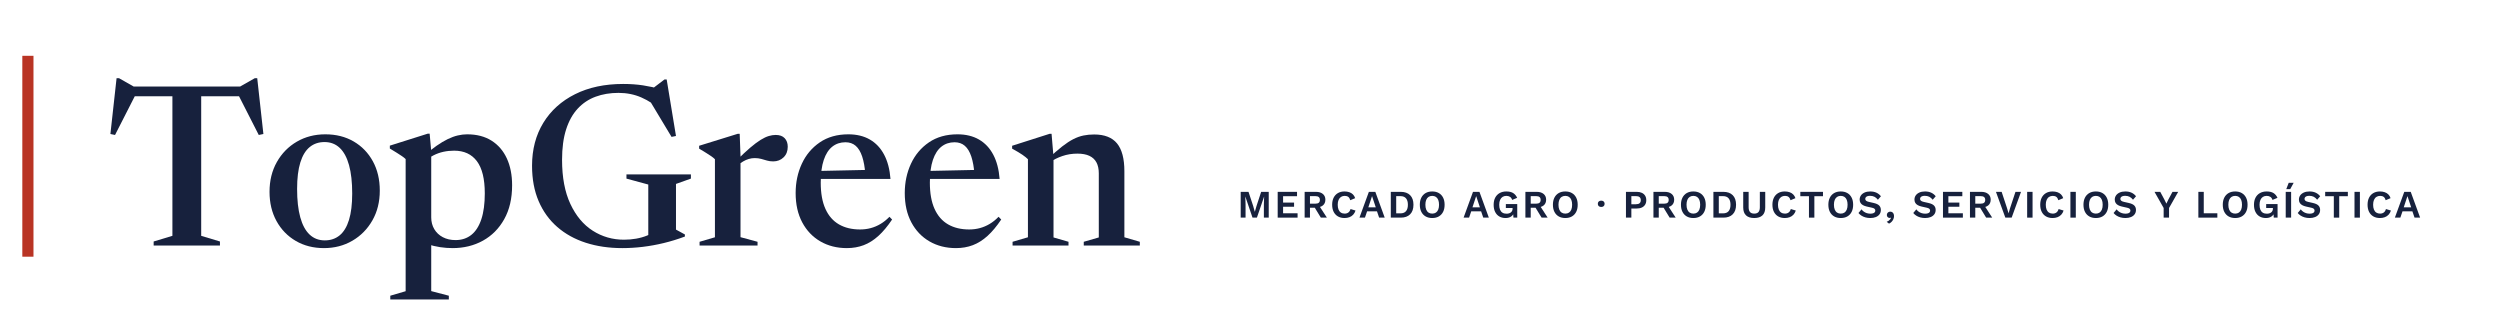
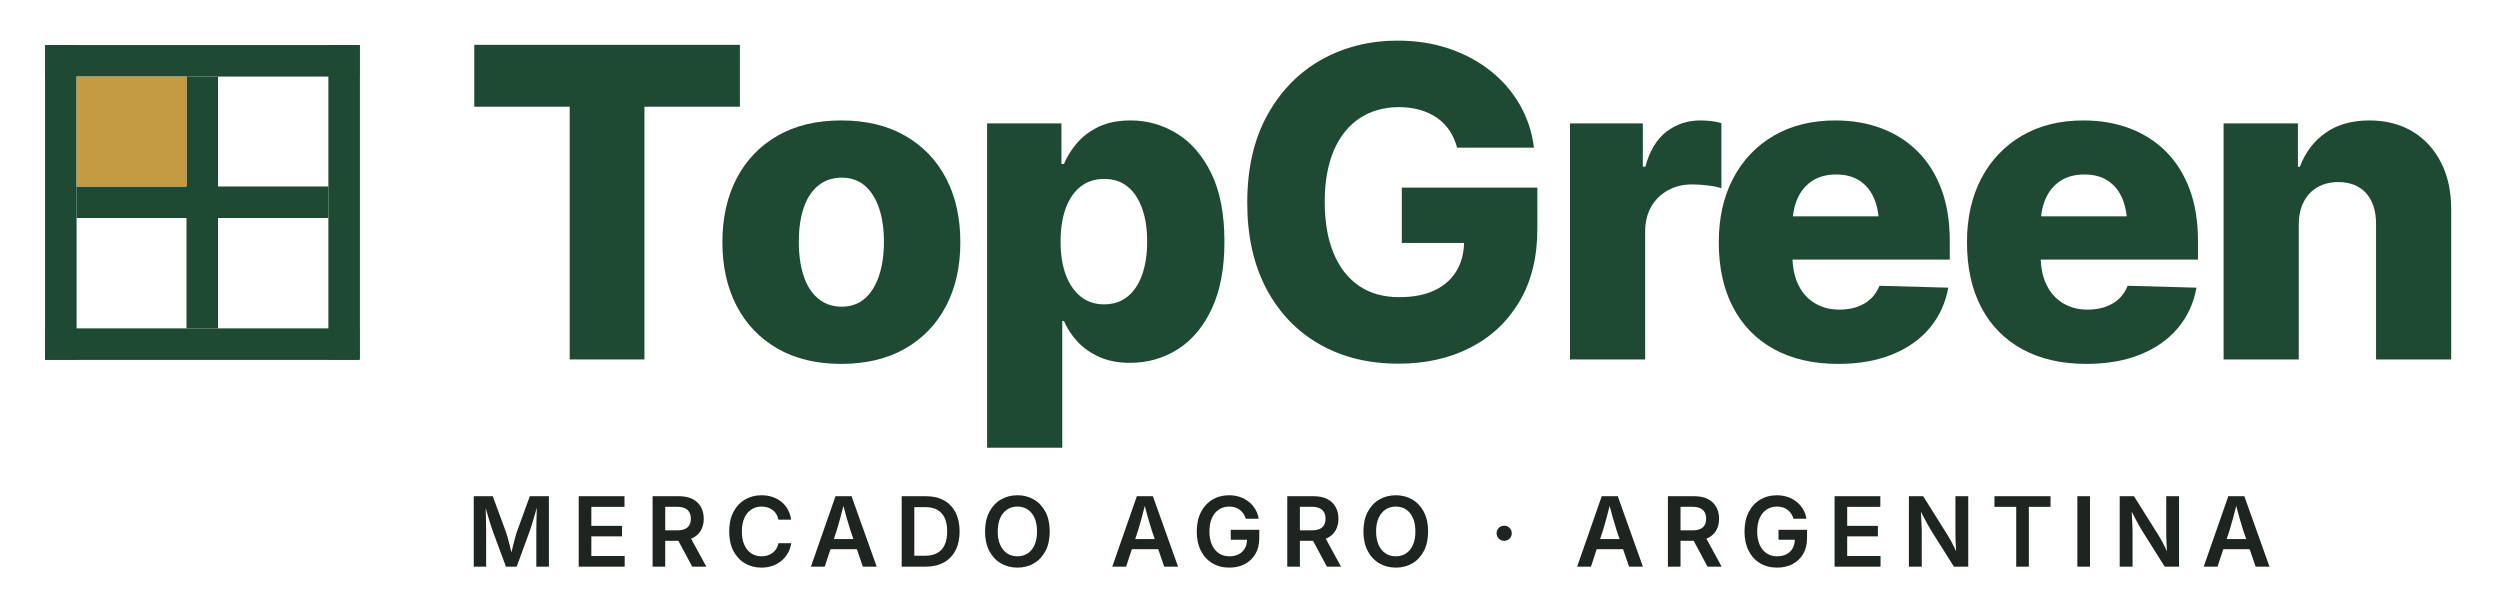
- <svg xmlns="http://www.w3.org/2000/svg" viewBox="0 0 896 112" role="img" aria-labelledby="title desc">
-   <rect x="8" y="20" width="4" height="72" fill="#B93424" />
-   <g fill="#17213D">
-     <path d="M580.254 1344.099H831.908V84.867L995.862 35.43V0H416.3V35.43L580.254 84.867ZM1256.82 1304.659H150.991L263.416 1328.746L78.755 966.455L38.283 974.997L92.175 1462.762H113.494L275.889 1370.517L174.546 1389.999H1233.264L1138.015 1370.517L1300.41 1462.762H1321.728L1375.621 974.997L1335.148 966.455L1150.488 1328.746Z" transform="translate(38.00 88.00) scale(0.041 -0.041)" />
-     <path d="M550.34 45.005Q626.355 45.005 679.982 88.79Q733.609 132.576 761.796 223.439Q789.982 314.303 789.982 454.829Q789.982 602.767 762.364 702.668Q734.745 802.568 680.949 853.578Q627.154 904.588 547.951 904.588Q472.045 904.588 418.432 860.803Q364.818 817.018 336.564 726.222Q308.309 635.426 308.309 494.9Q308.309 347.718 335.873 247.371Q363.438 147.025 417.455 96.015Q471.473 45.005 550.34 45.005ZM543.081 -22.448Q404.616 -22.448 297.09 40.105Q189.564 102.658 128.422 213.761Q67.279 324.864 67.279 469.48Q67.279 616.744 131.481 730.195Q195.683 843.645 306.016 907.911Q416.349 972.178 555.211 972.178Q695.786 972.178 802.88 909.692Q909.974 847.207 970.561 736.469Q1031.148 625.73 1031.148 480.25Q1031.148 333.094 966.323 219.521Q901.497 105.948 791.022 41.75Q680.548 -22.448 543.081 -22.448Z" transform="translate(93.84 88.00) scale(0.041 -0.041)" />
-     <path d="M859.032 455.904Q859.032 645.335 790.001 737.316Q720.971 829.298 591.13 829.298Q542.075 829.298 497.018 819.378Q451.961 809.458 411.308 788.713Q370.656 767.968 333.672 734.188L323.135 780.473Q384.364 834.82 436.905 871.549Q489.446 908.277 535.54 930.518Q581.633 952.758 623.415 962.468Q665.198 972.178 704.465 972.178Q830.767 972.178 918.467 916.485Q1006.168 860.792 1051.991 760.855Q1097.815 660.919 1097.815 526.686Q1097.815 353.801 1029.109 230.754Q960.403 107.706 842.737 42.629Q725.072 -22.448 577.442 -22.448Q522.826 -22.448 468.58 -14.238Q414.335 -6.029 360.496 11.223Q306.657 28.475 252.723 56.23H390.777V-398.325L544.675 -438.637V-471.442H32.899V-438.637L167.142 -399.195V755.823Q153.924 768.476 135.441 781.133Q116.958 793.79 90.863 810.079Q64.768 826.367 28.965 848.096V873.206L360.366 977.881H377.008L390.777 823.791V245.983Q390.777 188.338 417.42 143.36Q444.064 98.381 492.146 73.022Q540.228 47.663 603.301 47.663Q684.289 47.663 741.369 93.135Q798.449 138.607 828.74 229.581Q859.032 320.555 859.032 455.904Z" transform="translate(138.53 88.00) scale(0.041 -0.041)" />
-     <path d="M1344.255 139.302 1422.02 96.86V78.608Q1330.018 44.205 1237.374 21.78Q1144.73 -0.645 1053.771 -11.547Q962.811 -22.448 874.895 -22.448Q700.938 -22.448 556.148 24.21Q411.357 70.869 306.109 162.638Q200.861 254.406 143.426 388.593Q85.991 522.779 85.991 697.307Q85.991 911.364 184.304 1072.266Q282.617 1233.169 461.709 1322.808Q640.801 1412.447 882.3 1412.447Q976.546 1412.447 1056.154 1400.192Q1135.761 1387.938 1214.883 1365.732L1113.802 1352.894L1243.468 1451.489H1262.891L1344.136 957.634L1305.341 949.737L1085.972 1314.838L1220.134 1178.311Q1134.14 1253.759 1042.272 1294.1Q950.405 1334.441 841.568 1334.441Q731.841 1334.441 641.319 1300.963Q550.796 1267.485 485.157 1196.76Q419.518 1126.035 383.926 1015.208Q348.334 904.382 348.334 749.266Q348.334 518.752 421.088 363.329Q493.842 207.907 616.839 129.462Q739.837 51.017 889.539 51.017Q944.385 51.017 996.177 60.166Q1047.97 69.315 1091.693 87.287Q1135.415 105.258 1165.168 130.111L1102.045 33.51V533.23L911.24 585.1V621.641H1474.648V585.1L1344.255 538.577Z" transform="translate(187.16 88.00) scale(0.041 -0.041)" />
-     <path d="M713.954 966.731Q765.826 966.731 792.505 938.231Q819.185 909.732 819.185 863.602Q819.185 805.97 782.678 770.742Q746.171 735.513 691.728 735.513Q662.22 735.513 637.522 742.809Q612.823 750.105 587.433 757.233Q562.043 764.361 529.756 764.361Q503.396 764.361 477.908 756.618Q452.42 748.875 428.394 734.589Q404.368 720.303 381.568 699.629L371.436 743.002Q440.277 812.158 491.744 855.88Q543.212 899.602 582.498 923.787Q621.783 947.972 653.424 957.352Q685.065 966.731 713.954 966.731ZM406.335 780.87V73.117L555.198 32.805V0H48.458V32.805L182.701 72.247V754.599Q169.157 767.904 150.673 780.684Q132.19 793.464 106.204 809.589Q80.218 825.714 44.632 847.008V872.117L382.528 976.792H399.171Z" transform="translate(248.74 88.00) scale(0.041 -0.041)" />
-     <path d="M529.052 972.178Q638.167 972.178 717 926.683Q795.833 881.188 841.76 794.191Q887.687 707.193 897.376 582.233H251.179L251.851 651.659L779.236 662.979L678.153 617.982Q670.846 714.96 649.899 777.923Q628.951 840.886 593.087 871.842Q557.223 902.799 503.488 902.799Q437.496 902.799 388.968 864.609Q340.439 826.419 314.036 748.119Q287.633 669.82 287.633 549.288Q287.633 410.632 328.835 319.882Q370.036 229.132 447.033 184.8Q524.03 140.468 631.684 140.468Q679.646 140.468 724.142 152.267Q768.639 164.065 810.132 188.669Q851.626 213.272 888.062 251.242L911.462 227.391Q852.266 138.934 791.318 83.783Q730.371 28.631 662.892 3.092Q595.414 -22.448 516.094 -22.448Q385.761 -22.448 284.532 36.088Q183.303 94.624 125.779 202.565Q68.254 310.507 68.254 458.661Q68.254 598.01 122.268 714.751Q176.282 831.491 279.468 901.834Q382.653 972.178 529.052 972.178Z" transform="translate(282.36 88.00) scale(0.041 -0.041)" />
-     <path d="M529.052 972.178Q638.167 972.178 717 926.683Q795.833 881.188 841.76 794.191Q887.687 707.193 897.376 582.233H251.179L251.851 651.659L779.236 662.979L678.153 617.982Q670.846 714.96 649.899 777.923Q628.951 840.886 593.087 871.842Q557.223 902.799 503.488 902.799Q437.496 902.799 388.968 864.609Q340.439 826.419 314.036 748.119Q287.633 669.82 287.633 549.288Q287.633 410.632 328.835 319.882Q370.036 229.132 447.033 184.8Q524.03 140.468 631.684 140.468Q679.646 140.468 724.142 152.267Q768.639 164.065 810.132 188.669Q851.626 213.272 888.062 251.242L911.462 227.391Q852.266 138.934 791.318 83.783Q730.371 28.631 662.892 3.092Q595.414 -22.448 516.094 -22.448Q385.761 -22.448 284.532 36.088Q183.303 94.624 125.779 202.565Q68.254 310.507 68.254 458.661Q68.254 598.01 122.268 714.751Q176.282 831.491 279.468 901.834Q382.653 972.178 529.052 972.178Z" transform="translate(321.47 88.00) scale(0.041 -0.041)" />
-     <path d="M406.335 774.069V70.75L537.369 32.805V0H48.458V32.805L182.701 72.247V754.599Q165.368 771.981 134.757 793.192Q104.145 814.402 44.523 847.008V872.117L372.66 976.792H389.302ZM670.71 32.805 802.163 70.75V631.284Q802.163 688.398 781.579 726.697Q760.994 764.995 719.577 784.235Q678.16 803.476 614.693 803.476Q545.104 803.476 483.27 782.133Q421.437 760.79 382.682 731.939L359.568 758.916Q428.061 823.979 481.348 865.586Q534.635 907.192 579.667 930.072Q624.698 952.951 668.417 961.884Q712.136 970.817 761.861 970.817Q897.387 970.817 961.593 892.558Q1025.798 814.298 1025.798 649.947V72.247L1160.794 32.805V0H670.71Z" transform="translate(360.92 88.00) scale(0.041 -0.041)" />
+ <svg xmlns="http://www.w3.org/2000/svg" viewBox="0 0 555 136" role="img" aria-labelledby="t">
+   <rect x="10.0" y="10.0" width="69.8" height="7.0" fill="#1E4A34" />
+   <rect x="10.0" y="72.9" width="69.8" height="7.0" fill="#1E4A34" />
+   <rect x="10.0" y="10.0" width="7.0" height="69.8" fill="#1E4A34" />
+   <rect x="72.9" y="10.0" width="7.0" height="69.8" fill="#1E4A34" />
+   <rect x="41.4" y="17.0" width="7.0" height="55.9" fill="#1E4A34" />
+   <rect x="17.0" y="41.4" width="55.9" height="7.0" fill="#1E4A34" />
+   <rect x="17.0" y="17.0" width="24.4" height="24.4" fill="#C49A43" />
+   <g fill="#1E4A34">
+     <path transform="translate(103.6 79.8) scale(0.046875 -0.046875)" d="M36.0 1197.0V1490.0H1294.0V1197.0H842.0V0.0H488.0V1197.0Z" />
+     <path transform="translate(158.4 79.8) scale(0.046875 -0.046875)" d="M605.0 -21.0Q429.0 -21.0 303.0 51.5Q177.0 124.0 109.5 253.5Q42.0 383.0 42.0 555.0Q42.0 728.0 109.5 857.5Q177.0 987.0 303.0 1059.5Q429.0 1132.0 605.0 1132.0Q781.0 1132.0 907.5 1059.5Q1034.0 987.0 1101.5 857.5Q1169.0 728.0 1169.0 555.0Q1169.0 383.0 1101.5 253.5Q1034.0 124.0 907.5 51.5Q781.0 -21.0 605.0 -21.0ZM607.0 250.0Q672.0 250.0 716.0 288.0Q760.0 326.0 783.5 395.5Q807.0 465.0 807.0 557.0Q807.0 650.0 783.5 718.0Q760.0 786.0 716.0 823.5Q672.0 861.0 607.0 861.0Q542.0 861.0 496.0 823.5Q450.0 786.0 427.0 718.0Q404.0 650.0 404.0 557.0Q404.0 465.0 427.0 395.5Q450.0 326.0 496.0 288.0Q542.0 250.0 607.0 250.0Z" />
+     <path transform="translate(215.2 79.8) scale(0.046875 -0.046875)" d="M84.0 -418.0V1118.0H436.0V926.0H448.0Q469.0 977.0 509.5 1024.5Q550.0 1072.0 612.5 1102.0Q675.0 1132.0 764.0 1132.0Q881.0 1132.0 982.0 1070.5Q1083.0 1009.0 1145.5 882.0Q1208.0 755.0 1208.0 558.0Q1208.0 368.0 1148.0 240.0Q1088.0 112.0 986.5 48.0Q885.0 -16.0 761.0 -16.0Q677.0 -16.0 615.0 12.0Q553.0 40.0 511.5 85.0Q470.0 130.0 448.0 182.0H440.0V-418.0ZM638.0 261.0Q704.0 261.0 749.5 298.0Q795.0 335.0 818.5 402.0Q842.0 469.0 842.0 558.0Q842.0 648.0 818.5 714.5Q795.0 781.0 750.0 818.0Q705.0 855.0 638.0 855.0Q573.0 855.0 527.0 819.0Q481.0 783.0 456.5 716.5Q432.0 650.0 432.0 558.0Q432.0 468.0 456.5 401.5Q481.0 335.0 527.0 298.0Q573.0 261.0 638.0 261.0Z" />
+     <path transform="translate(273.7 79.8) scale(0.046875 -0.046875)" d="M784.0 -20.0Q571.0 -20.0 409.5 72.5Q248.0 165.0 158.0 336.0Q68.0 507.0 68.0 742.0Q68.0 986.0 163.5 1158.0Q259.0 1330.0 420.0 1420.0Q581.0 1510.0 780.0 1510.0Q910.0 1510.0 1021.0 1473.0Q1132.0 1436.0 1218.5 1368.0Q1305.0 1300.0 1358.5 1207.0Q1412.0 1114.0 1426.0 1003.0H1062.0Q1050.0 1048.0 1026.0 1084.0Q1002.0 1120.0 966.5 1144.5Q931.0 1169.0 886.0 1182.0Q841.0 1195.0 787.0 1195.0Q680.0 1195.0 600.5 1142.5Q521.0 1090.0 478.0 989.5Q435.0 889.0 435.0 747.0Q435.0 604.0 477.0 503.0Q519.0 402.0 597.5 348.5Q676.0 295.0 788.0 295.0Q887.0 295.0 955.5 327.5Q1024.0 360.0 1059.5 420.0Q1095.0 480.0 1095.0 561.0L1162.0 552.0H800.0V814.0H1442.0V618.0Q1442.0 418.0 1357.5 275.0Q1273.0 132.0 1124.5 56.0Q976.0 -20.0 784.0 -20.0Z" />
+     <path transform="translate(344.6 79.8) scale(0.046875 -0.046875)" d="M84.0 0.0V1118.0H429.0V913.0H441.0Q471.0 1025.0 540.5 1078.5Q610.0 1132.0 701.0 1132.0Q726.0 1132.0 752.5 1129.0Q779.0 1126.0 801.0 1119.0V811.0Q775.0 820.0 734.0 824.5Q693.0 829.0 661.0 829.0Q598.0 829.0 547.5 801.0Q497.0 773.0 468.5 723.0Q440.0 673.0 440.0 607.0V0.0Z" />
+     <path transform="translate(379.6 79.8) scale(0.046875 -0.046875)" d="M607.0 -21.0Q431.0 -21.0 304.0 48.5Q177.0 118.0 109.5 247.0Q42.0 376.0 42.0 555.0Q42.0 728.0 110.0 857.5Q178.0 987.0 302.0 1059.5Q426.0 1132.0 594.0 1132.0Q713.0 1132.0 812.5 1094.5Q912.0 1057.0 984.5 984.5Q1057.0 912.0 1096.5 806.0Q1136.0 700.0 1136.0 561.0V473.0H165.0V678.0H967.0L801.0 630.0Q801.0 707.0 778.0 761.5Q755.0 816.0 710.0 846.0Q665.0 876.0 598.0 876.0Q531.0 876.0 485.0 846.0Q439.0 816.0 415.0 762.5Q391.0 709.0 391.0 636.0V489.0Q391.0 411.0 418.5 354.0Q446.0 297.0 496.5 266.5Q547.0 236.0 613.0 236.0Q659.0 236.0 697.0 249.0Q735.0 262.0 762.0 287.5Q789.0 313.0 803.0 349.0L1129.0 340.0Q1109.0 230.0 1041.0 149.0Q973.0 68.0 863.0 23.5Q753.0 -21.0 607.0 -21.0Z" />
+     <path transform="translate(434.7 79.8) scale(0.046875 -0.046875)" d="M607.0 -21.0Q431.0 -21.0 304.0 48.5Q177.0 118.0 109.5 247.0Q42.0 376.0 42.0 555.0Q42.0 728.0 110.0 857.5Q178.0 987.0 302.0 1059.5Q426.0 1132.0 594.0 1132.0Q713.0 1132.0 812.5 1094.5Q912.0 1057.0 984.5 984.5Q1057.0 912.0 1096.5 806.0Q1136.0 700.0 1136.0 561.0V473.0H165.0V678.0H967.0L801.0 630.0Q801.0 707.0 778.0 761.5Q755.0 816.0 710.0 846.0Q665.0 876.0 598.0 876.0Q531.0 876.0 485.0 846.0Q439.0 816.0 415.0 762.5Q391.0 709.0 391.0 636.0V489.0Q391.0 411.0 418.5 354.0Q446.0 297.0 496.5 266.5Q547.0 236.0 613.0 236.0Q659.0 236.0 697.0 249.0Q735.0 262.0 762.0 287.5Q789.0 313.0 803.0 349.0L1129.0 340.0Q1109.0 230.0 1041.0 149.0Q973.0 68.0 863.0 23.5Q753.0 -21.0 607.0 -21.0Z" />
+     <path transform="translate(489.7 79.8) scale(0.046875 -0.046875)" d="M440.0 637.0V0.0H84.0V1118.0H436.0V912.0H445.0Q483.0 1014.0 566.5 1073.0Q650.0 1132.0 774.0 1132.0Q892.0 1132.0 979.0 1079.5Q1066.0 1027.0 1114.0 932.5Q1162.0 838.0 1162.0 712.0V0.0H806.0V642.0Q806.0 735.0 759.0 787.5Q712.0 840.0 627.0 840.0Q571.0 840.0 529.0 816.0Q487.0 792.0 463.5 746.5Q440.0 701.0 440.0 637.0Z" />
  </g>
-   <g fill="#17213D">
-     <path d="M803.761 660V0H679.5V344.319L686.22 536.559H684.46L501.281 0H388.44L206.02 536.559H203.88L210.6 344.319V0H85.96V660H286.101L404.88 300.041L446.9 151.001H448.9L491.54 299.421L609.7 660Z" transform="translate(443.46 78.00) scale(0.014 -0.014)" />
-     <path d="M85.96 0V660H581.26V548.52H224.1V385.3H505.38V278.76H224.1V111.48H595.12V0Z" transform="translate(456.72 78.00) scale(0.014 -0.014)" />
-     <path d="M377 660Q488.64 660 552.68 605.91Q616.72 551.82 616.72 460.54Q616.72 363.94 552.94 312.35Q489.16 260.76 377.52 260.76L364.44 253.1H222.2V0H85.96V660ZM361.18 357.74Q419.26 357.74 447.68 381.16Q476.1 404.58 476.1 454.08Q476.1 503.2 447.68 526.81Q419.26 550.42 361.18 550.42H222.2V357.74ZM442.141 329.2 655.58 0H500.54L324.22 289Z" transform="translate(466.38 78.00) scale(0.014 -0.014)" />
-     <path d="M651.4 181.54Q631.54 117.56 590.83 74.59Q550.12 31.62 494.01 10.81Q437.9 -10 370.58 -10Q272.78 -10 201.62 30.93Q130.46 71.86 91.82 147.86Q53.18 223.86 53.18 330Q53.18 436.14 91.82 512.14Q130.46 588.14 201.62 629.07Q272.78 670 369.34 670Q436.76 670 491.7 651.36Q546.64 632.72 585.18 594.61Q623.72 556.5 642.06 498.52L517.08 445.94Q500.4 505.98 465.36 531.49Q430.32 557 375.34 557Q320.88 557 280.33 530.82Q239.78 504.64 217.74 454.19Q195.701 403.74 195.701 330Q195.701 257.26 216.43 206.31Q237.16 155.36 277.28 129.18Q317.4 103 374.76 103Q429.36 103 468.48 131.94Q507.6 160.88 523.52 220.28Z" transform="translate(476.70 78.00) scale(0.014 -0.014)" />
-     <path d="M658.7 0H515.56L460.76 161.34H207.74L152.561 0H12.32L252.98 660H418.281ZM239.02 262.94H429.86L334.32 551.46Z" transform="translate(487.06 78.00) scale(0.014 -0.014)" />
-     <path d="M341.14 660Q496.14 660 581.03 574.31Q665.92 488.62 665.92 330Q665.92 171.76 581.03 85.88Q496.14 0 341.14 0H85.96V660ZM333.56 109.58Q428.32 109.58 475.86 166.44Q523.399 223.3 523.399 330Q523.399 436.7 475.86 493.56Q428.32 550.42 333.56 550.42H224.1V109.58Z" transform="translate(497.26 78.00) scale(0.014 -0.014)" />
-     <path d="M370.58 670Q468.76 670 539.73 629.07Q610.7 588.14 649.15 512.14Q687.6 436.14 687.6 330Q687.6 223.86 649.15 147.86Q610.7 71.86 539.73 30.93Q468.76 -10 370.58 -10Q272.78 -10 201.62 30.93Q130.46 71.86 91.82 147.86Q53.18 223.86 53.18 330Q53.18 436.14 91.82 512.14Q130.46 588.14 201.62 629.07Q272.78 670 370.58 670ZM370.58 557Q315.5 557 276.33 530.82Q237.16 504.64 216.43 454.07Q195.701 403.5 195.701 330Q195.701 256.88 216.43 206.12Q237.16 155.36 276.33 129.18Q315.5 103 370.58 103Q426.28 103 465.14 129.18Q504 155.36 524.539 206.12Q545.079 256.88 545.079 330Q545.079 403.5 524.539 454.07Q504 504.64 465.14 530.82Q426.28 557 370.58 557Z" transform="translate(508.12 78.00) scale(0.014 -0.014)" />
-     <path d="" transform="translate(519.30 78.00) scale(0.014 -0.014)" />
-     <path d="M658.7 0H515.56L460.76 161.34H207.74L152.561 0H12.32L252.98 660H418.281ZM239.02 262.94H429.86L334.32 551.46Z" transform="translate(524.38 78.00) scale(0.014 -0.014)" />
-     <path d="M356.52 -10Q265.94 -10 197.63 29.98Q129.32 69.96 91.25 145.77Q53.18 221.58 53.18 329.24Q53.18 435.38 93.06 511.57Q132.94 587.76 206.22 628.88Q279.5 670 377.2 670Q484.32 670 550.38 630.72Q616.44 591.44 654.82 507.6L527.099 453.16Q510.8 506.36 472.42 531.68Q434.04 557 377.96 557Q321.98 557 281.12 530.63Q240.26 504.26 217.98 453.5Q195.701 402.74 195.701 330Q195.701 254.98 216.641 203.65Q237.58 152.32 279.34 126.52Q321.1 100.72 382.32 100.72Q415.34 100.72 443.62 108.75Q471.9 116.78 493.08 133.03Q514.26 149.28 526.03 174.06Q537.8 198.84 537.8 232.34V246.98H365.42V347.82H657.16V0H559.58L549.88 143.52L574.1 126.84Q551.52 61.42 496.47 25.71Q441.42 -10 356.52 -10Z" transform="translate(534.58 78.00) scale(0.014 -0.014)" />
-     <path d="M377 660Q488.64 660 552.68 605.91Q616.72 551.82 616.72 460.54Q616.72 363.94 552.94 312.35Q489.16 260.76 377.52 260.76L364.44 253.1H222.2V0H85.96V660ZM361.18 357.74Q419.26 357.74 447.68 381.16Q476.1 404.58 476.1 454.08Q476.1 503.2 447.68 526.81Q419.26 550.42 361.18 550.42H222.2V357.74ZM442.141 329.2 655.58 0H500.54L324.22 289Z" transform="translate(545.50 78.00) scale(0.014 -0.014)" />
-     <path d="M370.58 670Q468.76 670 539.73 629.07Q610.7 588.14 649.15 512.14Q687.6 436.14 687.6 330Q687.6 223.86 649.15 147.86Q610.7 71.86 539.73 30.93Q468.76 -10 370.58 -10Q272.78 -10 201.62 30.93Q130.46 71.86 91.82 147.86Q53.18 223.86 53.18 330Q53.18 436.14 91.82 512.14Q130.46 588.14 201.62 629.07Q272.78 670 370.58 670ZM370.58 557Q315.5 557 276.33 530.82Q237.16 504.64 216.43 454.07Q195.701 403.5 195.701 330Q195.701 256.88 216.43 206.12Q237.16 155.36 276.33 129.18Q315.5 103 370.58 103Q426.28 103 465.14 129.18Q504 155.36 524.539 206.12Q545.079 256.88 545.079 330Q545.079 403.5 524.539 454.07Q504 504.64 465.14 530.82Q426.28 557 370.58 557Z" transform="translate(555.82 78.00) scale(0.014 -0.014)" />
-     <path d="" transform="translate(566.99 78.00) scale(0.014 -0.014)" />
-     <path d="M128.2 434.82Q168.6 434.82 191.92 413.02Q215.24 391.22 215.24 353.86Q215.24 316.5 191.92 294.7Q168.6 272.9 128.2 272.9Q88.18 272.9 64.67 294.7Q41.16 316.5 41.16 353.86Q41.16 391.22 64.67 413.02Q88.18 434.82 128.2 434.82Z" transform="translate(572.08 78.00) scale(0.014 -0.014)" />
-     <path d="" transform="translate(576.46 78.00) scale(0.014 -0.014)" />
-     <path d="M363.42 660Q438.78 660 493.03 634.55Q547.281 609.1 576.801 561.44Q606.321 513.78 606.321 446.84Q606.321 379.9 576.801 332.24Q547.281 284.58 493.03 259.13Q438.78 233.68 363.42 233.68H224.1V0H85.96V660ZM341.54 342.88Q404.34 342.88 435.02 369.3Q465.7 395.72 465.7 446.84Q465.7 498.58 435.02 524.69Q404.34 550.8 341.54 550.8H224.1V342.88Z" transform="translate(581.54 78.00) scale(0.014 -0.014)" />
-     <path d="M377 660Q488.64 660 552.68 605.91Q616.72 551.82 616.72 460.54Q616.72 363.94 552.94 312.35Q489.16 260.76 377.52 260.76L364.44 253.1H222.2V0H85.96V660ZM361.18 357.74Q419.26 357.74 447.68 381.16Q476.1 404.58 476.1 454.08Q476.1 503.2 447.68 526.81Q419.26 550.42 361.18 550.42H222.2V357.74ZM442.141 329.2 655.58 0H500.54L324.22 289Z" transform="translate(591.39 78.00) scale(0.014 -0.014)" />
-     <path d="M370.58 670Q468.76 670 539.73 629.07Q610.7 588.14 649.15 512.14Q687.6 436.14 687.6 330Q687.6 223.86 649.15 147.86Q610.7 71.86 539.73 30.93Q468.76 -10 370.58 -10Q272.78 -10 201.62 30.93Q130.46 71.86 91.82 147.86Q53.18 223.86 53.18 330Q53.18 436.14 91.82 512.14Q130.46 588.14 201.62 629.07Q272.78 670 370.58 670ZM370.58 557Q315.5 557 276.33 530.82Q237.16 504.64 216.43 454.07Q195.701 403.5 195.701 330Q195.701 256.88 216.43 206.12Q237.16 155.36 276.33 129.18Q315.5 103 370.58 103Q426.28 103 465.14 129.18Q504 155.36 524.539 206.12Q545.079 256.88 545.079 330Q545.079 403.5 524.539 454.07Q504 504.64 465.14 530.82Q426.28 557 370.58 557Z" transform="translate(601.71 78.00) scale(0.014 -0.014)" />
-     <path d="M341.14 660Q496.14 660 581.03 574.31Q665.92 488.62 665.92 330Q665.92 171.76 581.03 85.88Q496.14 0 341.14 0H85.96V660ZM333.56 109.58Q428.32 109.58 475.86 166.44Q523.399 223.3 523.399 330Q523.399 436.7 475.86 493.56Q428.32 550.42 333.56 550.42H224.1V109.58Z" transform="translate(612.88 78.00) scale(0.014 -0.014)" />
-     <path d="M636.56 660V260.44Q636.56 125.46 564.81 57.73Q493.06 -10 354.76 -10Q217.08 -10 145.02 57.73Q72.96 125.46 72.96 260.44V660H211.48V266Q211.48 183.14 246.81 143.07Q282.14 103 354.76 103Q427.76 103 463.09 143.07Q498.42 183.14 498.42 266V660Z" transform="translate(623.75 78.00) scale(0.014 -0.014)" />
-     <path d="M651.4 181.54Q631.54 117.56 590.83 74.59Q550.12 31.62 494.01 10.81Q437.9 -10 370.58 -10Q272.78 -10 201.62 30.93Q130.46 71.86 91.82 147.86Q53.18 223.86 53.18 330Q53.18 436.14 91.82 512.14Q130.46 588.14 201.62 629.07Q272.78 670 369.34 670Q436.76 670 491.7 651.36Q546.64 632.72 585.18 594.61Q623.72 556.5 642.06 498.52L517.08 445.94Q500.4 505.98 465.36 531.49Q430.32 557 375.34 557Q320.88 557 280.33 530.82Q239.78 504.64 217.74 454.19Q195.701 403.74 195.701 330Q195.701 257.26 216.43 206.31Q237.16 155.36 277.28 129.18Q317.4 103 374.76 103Q429.36 103 468.48 131.94Q507.6 160.88 523.52 220.28Z" transform="translate(634.49 78.00) scale(0.014 -0.014)" />
-     <path d="M607.72 660V548.52H386.841V0H248.7V548.52H27.44V660Z" transform="translate(644.85 78.00) scale(0.014 -0.014)" />
-     <path d="M370.58 670Q468.76 670 539.73 629.07Q610.7 588.14 649.15 512.14Q687.6 436.14 687.6 330Q687.6 223.86 649.15 147.86Q610.7 71.86 539.73 30.93Q468.76 -10 370.58 -10Q272.78 -10 201.62 30.93Q130.46 71.86 91.82 147.86Q53.18 223.86 53.18 330Q53.18 436.14 91.82 512.14Q130.46 588.14 201.62 629.07Q272.78 670 370.58 670ZM370.58 557Q315.5 557 276.33 530.82Q237.16 504.64 216.43 454.07Q195.701 403.5 195.701 330Q195.701 256.88 216.43 206.12Q237.16 155.36 276.33 129.18Q315.5 103 370.58 103Q426.28 103 465.14 129.18Q504 155.36 524.539 206.12Q545.079 256.88 545.079 330Q545.079 403.5 524.539 454.07Q504 504.64 465.14 530.82Q426.28 557 370.58 557Z" transform="translate(654.54 78.00) scale(0.014 -0.014)" />
-     <path d="M327.22 670Q417.26 670 485.01 639.06Q552.76 608.12 600.84 547.48L523.58 458.24Q482.78 510.46 434.38 534.49Q385.98 558.52 322.26 558.52Q279.52 558.52 252.24 547.7Q224.96 536.88 212.57 519.03Q200.181 501.18 200.181 478.54Q200.181 452.28 220.851 433.57Q241.521 414.86 293.08 402.9L416.32 375.08Q513.6 353.32 556.42 309.87Q599.24 266.42 599.24 196.96Q599.24 131.84 564.89 85.3Q530.54 38.76 469.93 14.38Q409.32 -10 329.66 -10Q261.08 -10 203.35 6.46Q145.62 22.92 100.92 51.93Q56.22 80.94 25.9 118.52L104.26 212Q127.06 179.7 161.24 154.69Q195.42 129.68 238.49 115.58Q281.56 101.48 330.1 101.48Q370.84 101.48 399.41 110.75Q427.98 120.02 442.47 137.68Q456.959 155.34 456.959 180.46Q456.959 205.62 439.57 224.09Q422.18 242.56 374.82 253.28L240.72 283.34Q182.76 296.58 141.27 319.37Q99.78 342.16 78.15 377.56Q56.52 412.96 56.52 462.22Q56.52 520.92 88.68 567.89Q120.84 614.86 181.66 642.43Q242.48 670 327.22 670Z" transform="translate(665.71 78.00) scale(0.014 -0.014)" />
-     <path d="M138.7 152.68Q171.06 152.68 192.12 137.33Q213.18 121.98 223.89 96.68Q234.6 71.38 234.6 39.72Q234.6 -1.26 218.16 -39.15Q201.72 -77.04 172.78 -106.89Q143.84 -136.74 106.6 -153.6L47.5 -107Q74.88 -96.48 97.28 -80.1Q119.68 -63.72 135.72 -43.72Q151.76 -23.72 158.8 -2.72L154.42 0.04Q149.28 -3.34 142.14 -5.53Q135 -7.72 122.24 -7.72Q106.44 -7.72 90.33 0.61Q74.22 8.94 62.94 25.29Q51.66 41.64 51.66 67.44Q51.66 94.18 63.89 113.29Q76.12 132.4 95.94 142.54Q115.76 152.68 138.7 152.68Z" transform="translate(675.53 78.00) scale(0.014 -0.014)" />
-     <path d="" transform="translate(680.26 78.00) scale(0.014 -0.014)" />
-     <path d="M327.22 670Q417.26 670 485.01 639.06Q552.76 608.12 600.84 547.48L523.58 458.24Q482.78 510.46 434.38 534.49Q385.98 558.52 322.26 558.52Q279.52 558.52 252.24 547.7Q224.96 536.88 212.57 519.03Q200.181 501.18 200.181 478.54Q200.181 452.28 220.851 433.57Q241.521 414.86 293.08 402.9L416.32 375.08Q513.6 353.32 556.42 309.87Q599.24 266.42 599.24 196.96Q599.24 131.84 564.89 85.3Q530.54 38.76 469.93 14.38Q409.32 -10 329.66 -10Q261.08 -10 203.35 6.46Q145.62 22.92 100.92 51.93Q56.22 80.94 25.9 118.52L104.26 212Q127.06 179.7 161.24 154.69Q195.42 129.68 238.49 115.58Q281.56 101.48 330.1 101.48Q370.84 101.48 399.41 110.75Q427.98 120.02 442.47 137.68Q456.959 155.34 456.959 180.46Q456.959 205.62 439.57 224.09Q422.18 242.56 374.82 253.28L240.72 283.34Q182.76 296.58 141.27 319.37Q99.78 342.16 78.15 377.56Q56.52 412.96 56.52 462.22Q56.52 520.92 88.68 567.89Q120.84 614.86 181.66 642.43Q242.48 670 327.22 670Z" transform="translate(685.35 78.00) scale(0.014 -0.014)" />
-     <path d="M85.96 0V660H581.26V548.52H224.1V385.3H505.38V278.76H224.1V111.48H595.12V0Z" transform="translate(695.16 78.00) scale(0.014 -0.014)" />
-     <path d="M377 660Q488.64 660 552.68 605.91Q616.72 551.82 616.72 460.54Q616.72 363.94 552.94 312.35Q489.16 260.76 377.52 260.76L364.44 253.1H222.2V0H85.96V660ZM361.18 357.74Q419.26 357.74 447.68 381.16Q476.1 404.58 476.1 454.08Q476.1 503.2 447.68 526.81Q419.26 550.42 361.18 550.42H222.2V357.74ZM442.141 329.2 655.58 0H500.54L324.22 289Z" transform="translate(704.83 78.00) scale(0.014 -0.014)" />
-     <path d="M656.1 660 416.361 0H254.68L14.32 660H159.981L298.72 240.1L336.92 109.86L374.36 238.72L513.86 660Z" transform="translate(715.15 78.00) scale(0.014 -0.014)" />
-     <path d="M224.1 660V0H85.96V660Z" transform="translate(725.33 78.00) scale(0.014 -0.014)" />
-     <path d="M651.4 181.54Q631.54 117.56 590.83 74.59Q550.12 31.62 494.01 10.81Q437.9 -10 370.58 -10Q272.78 -10 201.62 30.93Q130.46 71.86 91.82 147.86Q53.18 223.86 53.18 330Q53.18 436.14 91.82 512.14Q130.46 588.14 201.62 629.07Q272.78 670 369.34 670Q436.76 670 491.7 651.36Q546.64 632.72 585.18 594.61Q623.72 556.5 642.06 498.52L517.08 445.94Q500.4 505.98 465.36 531.49Q430.32 557 375.34 557Q320.88 557 280.33 530.82Q239.78 504.64 217.74 454.19Q195.701 403.74 195.701 330Q195.701 257.26 216.43 206.31Q237.16 155.36 277.28 129.18Q317.4 103 374.76 103Q429.36 103 468.48 131.94Q507.6 160.88 523.52 220.28Z" transform="translate(730.47 78.00) scale(0.014 -0.014)" />
-     <path d="M224.1 660V0H85.96V660Z" transform="translate(740.83 78.00) scale(0.014 -0.014)" />
-     <path d="M370.58 670Q468.76 670 539.73 629.07Q610.7 588.14 649.15 512.14Q687.6 436.14 687.6 330Q687.6 223.86 649.15 147.86Q610.7 71.86 539.73 30.93Q468.76 -10 370.58 -10Q272.78 -10 201.62 30.93Q130.46 71.86 91.82 147.86Q53.18 223.86 53.18 330Q53.18 436.14 91.82 512.14Q130.46 588.14 201.62 629.07Q272.78 670 370.58 670ZM370.58 557Q315.5 557 276.33 530.82Q237.16 504.64 216.43 454.07Q195.701 403.5 195.701 330Q195.701 256.88 216.43 206.12Q237.16 155.36 276.33 129.18Q315.5 103 370.58 103Q426.28 103 465.14 129.18Q504 155.36 524.539 206.12Q545.079 256.88 545.079 330Q545.079 403.5 524.539 454.07Q504 504.64 465.14 530.82Q426.28 557 370.58 557Z" transform="translate(745.97 78.00) scale(0.014 -0.014)" />
-     <path d="M327.22 670Q417.26 670 485.01 639.06Q552.76 608.12 600.84 547.48L523.58 458.24Q482.78 510.46 434.38 534.49Q385.98 558.52 322.26 558.52Q279.52 558.52 252.24 547.7Q224.96 536.88 212.57 519.03Q200.181 501.18 200.181 478.54Q200.181 452.28 220.851 433.57Q241.521 414.86 293.08 402.9L416.32 375.08Q513.6 353.32 556.42 309.87Q599.24 266.42 599.24 196.96Q599.24 131.84 564.89 85.3Q530.54 38.76 469.93 14.38Q409.32 -10 329.66 -10Q261.08 -10 203.35 6.46Q145.62 22.92 100.92 51.93Q56.22 80.94 25.9 118.52L104.26 212Q127.06 179.7 161.24 154.69Q195.42 129.68 238.49 115.58Q281.56 101.48 330.1 101.48Q370.84 101.48 399.41 110.75Q427.98 120.02 442.47 137.68Q456.959 155.34 456.959 180.46Q456.959 205.62 439.57 224.09Q422.18 242.56 374.82 253.28L240.72 283.34Q182.76 296.58 141.27 319.37Q99.78 342.16 78.15 377.56Q56.52 412.96 56.52 462.22Q56.52 520.92 88.68 567.89Q120.84 614.86 181.66 642.43Q242.48 670 327.22 670Z" transform="translate(757.14 78.00) scale(0.014 -0.014)" />
-     <path d="" transform="translate(766.96 78.00) scale(0.014 -0.014)" />
-     <path d="M615.961 660 381.861 246.98V0H243.72V246.98L9.62 660H156.681L262.64 462.5L313.36 358.62L364.08 462.5L470.04 660Z" transform="translate(772.04 78.00) scale(0.014 -0.014)" />
-     <path d="" transform="translate(781.61 78.00) scale(0.014 -0.014)" />
-     <path d="M224.1 111.48H572.08V0H85.96V660H224.1Z" transform="translate(786.69 78.00) scale(0.014 -0.014)" />
-     <path d="M370.58 670Q468.76 670 539.73 629.07Q610.7 588.14 649.15 512.14Q687.6 436.14 687.6 330Q687.6 223.86 649.15 147.86Q610.7 71.86 539.73 30.93Q468.76 -10 370.58 -10Q272.78 -10 201.62 30.93Q130.46 71.86 91.82 147.86Q53.18 223.86 53.18 330Q53.18 436.14 91.82 512.14Q130.46 588.14 201.62 629.07Q272.78 670 370.58 670ZM370.58 557Q315.5 557 276.33 530.82Q237.16 504.64 216.43 454.07Q195.701 403.5 195.701 330Q195.701 256.88 216.43 206.12Q237.16 155.36 276.33 129.18Q315.5 103 370.58 103Q426.28 103 465.14 129.18Q504 155.36 524.539 206.12Q545.079 256.88 545.079 330Q545.079 403.5 524.539 454.07Q504 504.64 465.14 530.82Q426.28 557 370.58 557Z" transform="translate(795.90 78.00) scale(0.014 -0.014)" />
-     <path d="M356.52 -10Q265.94 -10 197.63 29.98Q129.32 69.96 91.25 145.77Q53.18 221.58 53.18 329.24Q53.18 435.38 93.06 511.57Q132.94 587.76 206.22 628.88Q279.5 670 377.2 670Q484.32 670 550.38 630.72Q616.44 591.44 654.82 507.6L527.099 453.16Q510.8 506.36 472.42 531.68Q434.04 557 377.96 557Q321.98 557 281.12 530.63Q240.26 504.26 217.98 453.5Q195.701 402.74 195.701 330Q195.701 254.98 216.641 203.65Q237.58 152.32 279.34 126.52Q321.1 100.72 382.32 100.72Q415.34 100.72 443.62 108.75Q471.9 116.78 493.08 133.03Q514.26 149.28 526.03 174.06Q537.8 198.84 537.8 232.34V246.98H365.42V347.82H657.16V0H559.58L549.88 143.52L574.1 126.84Q551.52 61.42 496.47 25.71Q441.42 -10 356.52 -10Z" transform="translate(807.08 78.00) scale(0.014 -0.014)" />
-     <path d="M224.1 660V0H85.96V660ZM162.76 892.12H289.32L201.42 730.08H99.8Z" transform="translate(818.00 78.00) scale(0.014 -0.014)" />
-     <path d="M327.22 670Q417.26 670 485.01 639.06Q552.76 608.12 600.84 547.48L523.58 458.24Q482.78 510.46 434.38 534.49Q385.98 558.52 322.26 558.52Q279.52 558.52 252.24 547.7Q224.96 536.88 212.57 519.03Q200.181 501.18 200.181 478.54Q200.181 452.28 220.851 433.57Q241.521 414.86 293.08 402.9L416.32 375.08Q513.6 353.32 556.42 309.87Q599.24 266.42 599.24 196.96Q599.24 131.84 564.89 85.3Q530.54 38.76 469.93 14.38Q409.32 -10 329.66 -10Q261.08 -10 203.35 6.46Q145.62 22.92 100.92 51.93Q56.22 80.94 25.9 118.52L104.26 212Q127.06 179.7 161.24 154.69Q195.42 129.68 238.49 115.58Q281.56 101.48 330.1 101.48Q370.84 101.48 399.41 110.75Q427.98 120.02 442.47 137.68Q456.959 155.34 456.959 180.46Q456.959 205.62 439.57 224.09Q422.18 242.56 374.82 253.28L240.72 283.34Q182.76 296.58 141.27 319.37Q99.78 342.16 78.15 377.56Q56.52 412.96 56.52 462.22Q56.52 520.92 88.68 567.89Q120.84 614.86 181.66 642.43Q242.48 670 327.22 670Z" transform="translate(823.14 78.00) scale(0.014 -0.014)" />
-     <path d="M607.72 660V548.52H386.841V0H248.7V548.52H27.44V660Z" transform="translate(832.96 78.00) scale(0.014 -0.014)" />
-     <path d="M224.1 660V0H85.96V660Z" transform="translate(842.65 78.00) scale(0.014 -0.014)" />
-     <path d="M651.4 181.54Q631.54 117.56 590.83 74.59Q550.12 31.62 494.01 10.81Q437.9 -10 370.58 -10Q272.78 -10 201.62 30.93Q130.46 71.86 91.82 147.86Q53.18 223.86 53.18 330Q53.18 436.14 91.82 512.14Q130.46 588.14 201.62 629.07Q272.78 670 369.34 670Q436.76 670 491.7 651.36Q546.64 632.72 585.18 594.61Q623.72 556.5 642.06 498.52L517.08 445.94Q500.4 505.98 465.36 531.49Q430.32 557 375.34 557Q320.88 557 280.33 530.82Q239.78 504.64 217.74 454.19Q195.701 403.74 195.701 330Q195.701 257.26 216.43 206.31Q237.16 155.36 277.28 129.18Q317.4 103 374.76 103Q429.36 103 468.48 131.94Q507.6 160.88 523.52 220.28Z" transform="translate(847.79 78.00) scale(0.014 -0.014)" />
-     <path d="M658.7 0H515.56L460.76 161.34H207.74L152.561 0H12.32L252.98 660H418.281ZM239.02 262.94H429.86L334.32 551.46Z" transform="translate(858.15 78.00) scale(0.014 -0.014)" />
+   <g fill="#1E2420">
+     <path transform="translate(103.6 125.8) scale(0.010498 -0.010498)" d="M150.0 0.0V1490.0H552.0L835.0 721.0Q850.0 678.0 868.5 610.5Q887.0 543.0 906.5 465.0Q926.0 387.0 943.5 312.5Q961.0 238.0 973.0 181.0H919.0Q931.0 237.0 948.5 310.5Q966.0 384.0 985.5 462.5Q1005.0 541.0 1023.5 609.0Q1042.0 677.0 1056.0 721.0L1336.0 1490.0H1739.0V0.0H1473.0V752.0Q1473.0 800.0 1474.0 868.0Q1475.0 936.0 1477.0 1014.0Q1479.0 1092.0 1481.0 1171.5Q1483.0 1251.0 1483.0 1323.0H1502.0Q1482.0 1244.0 1458.5 1161.5Q1435.0 1079.0 1412.0 1001.5Q1389.0 924.0 1368.5 859.0Q1348.0 794.0 1333.0 752.0L1058.0 0.0H831.0L552.0 752.0Q537.0 794.0 516.5 857.5Q496.0 921.0 472.5 998.0Q449.0 1075.0 425.5 1158.5Q402.0 1242.0 379.0 1323.0H401.0Q402.0 1256.0 404.0 1177.5Q406.0 1099.0 407.5 1020.0Q409.0 941.0 410.5 871.5Q412.0 802.0 412.0 752.0V0.0Z" />
+     <path transform="translate(126.9 125.8) scale(0.010498 -0.010498)" d="M150.0 0.0V1490.0H1118.0V1265.0H417.0V863.0H1066.0V641.0H417.0V225.0H1122.0V0.0Z" />
+     <path transform="translate(143.3 125.8) scale(0.010498 -0.010498)" d="M150.0 0.0V1490.0H707.0Q878.0 1490.0 995.0 1430.0Q1112.0 1370.0 1172.0 1262.5Q1232.0 1155.0 1232.0 1013.0Q1232.0 871.0 1171.5 766.0Q1111.0 661.0 993.0 604.0Q875.0 547.0 703.0 547.0H305.0V768.0H668.0Q769.0 768.0 833.0 796.5Q897.0 825.0 928.0 880.0Q959.0 935.0 959.0 1013.0Q959.0 1093.0 928.0 1149.5Q897.0 1206.0 832.5 1236.0Q768.0 1266.0 666.0 1266.0H417.0V0.0ZM988.0 0.0 626.0 676.0H918.0L1287.0 0.0Z" />
+     <path transform="translate(160.8 125.8) scale(0.010498 -0.010498)" d="M785.0 -20.0Q589.0 -20.0 435.0 71.0Q281.0 162.0 192.0 333.0Q103.0 504.0 103.0 744.0Q103.0 985.0 192.5 1156.5Q282.0 1328.0 436.5 1419.0Q591.0 1510.0 785.0 1510.0Q907.0 1510.0 1013.5 1475.5Q1120.0 1441.0 1203.5 1374.5Q1287.0 1308.0 1341.0 1212.0Q1395.0 1116.0 1413.0 994.0H1144.0Q1131.0 1061.0 1099.5 1112.0Q1068.0 1163.0 1021.0 1198.5Q974.0 1234.0 915.0 1252.5Q856.0 1271.0 789.0 1271.0Q667.0 1271.0 572.5 1209.5Q478.0 1148.0 424.5 1030.5Q371.0 913.0 371.0 744.0Q371.0 573.0 425.0 456.0Q479.0 339.0 573.5 279.0Q668.0 219.0 788.0 219.0Q855.0 219.0 914.0 237.5Q973.0 256.0 1020.5 291.5Q1068.0 327.0 1100.0 378.5Q1132.0 430.0 1144.0 496.0H1414.0Q1399.0 389.0 1348.5 295.5Q1298.0 202.0 1216.0 131.0Q1134.0 60.0 1025.5 20.0Q917.0 -20.0 785.0 -20.0Z" />
+     <path transform="translate(179.5 125.8) scale(0.010498 -0.010498)" d="M50.0 0.0 570.0 1490.0H909.0L1441.0 0.0H1148.0L883.0 774.0Q844.0 894.0 802.0 1045.5Q760.0 1197.0 709.0 1390.0H765.0Q715.0 1195.0 674.5 1042.5Q634.0 890.0 598.0 774.0L342.0 0.0ZM353.0 369.0V584.0H1138.0V369.0Z" />
+     <path transform="translate(198.6 125.8) scale(0.010498 -0.010498)" d="M654.0 0.0H277.0V231.0H641.0Q797.0 231.0 901.5 288.5Q1006.0 346.0 1059.0 460.5Q1112.0 575.0 1112.0 747.0Q1112.0 917.0 1059.0 1031.0Q1006.0 1145.0 903.5 1202.0Q801.0 1259.0 648.0 1259.0H269.0V1490.0H664.0Q886.0 1490.0 1045.0 1401.0Q1204.0 1312.0 1289.5 1145.0Q1375.0 978.0 1375.0 747.0Q1375.0 514.0 1289.5 346.5Q1204.0 179.0 1042.5 89.5Q881.0 0.0 654.0 0.0ZM417.0 1490.0V0.0H150.0V1490.0Z" />
+     <path transform="translate(217.6 125.8) scale(0.010498 -0.010498)" d="M788.0 -20.0Q592.0 -20.0 437.0 71.0Q282.0 162.0 192.5 333.0Q103.0 504.0 103.0 744.0Q103.0 985.0 192.5 1156.5Q282.0 1328.0 437.0 1419.0Q592.0 1510.0 788.0 1510.0Q983.0 1510.0 1137.5 1419.0Q1292.0 1328.0 1381.5 1156.5Q1471.0 985.0 1471.0 744.0Q1471.0 504.0 1381.5 332.5Q1292.0 161.0 1137.5 70.5Q983.0 -20.0 788.0 -20.0ZM788.0 219.0Q909.0 219.0 1002.5 279.5Q1096.0 340.0 1149.0 457.5Q1202.0 575.0 1202.0 744.0Q1202.0 915.0 1149.0 1032.5Q1096.0 1150.0 1002.5 1210.5Q909.0 1271.0 788.0 1271.0Q666.0 1271.0 572.0 1210.0Q478.0 1149.0 424.5 1031.5Q371.0 914.0 371.0 744.0Q371.0 575.0 424.5 458.0Q478.0 341.0 572.0 280.0Q666.0 219.0 788.0 219.0Z" />
+     <path transform="translate(246.4 125.8) scale(0.010498 -0.010498)" d="M50.0 0.0 570.0 1490.0H909.0L1441.0 0.0H1148.0L883.0 774.0Q844.0 894.0 802.0 1045.5Q760.0 1197.0 709.0 1390.0H765.0Q715.0 1195.0 674.5 1042.5Q634.0 890.0 598.0 774.0L342.0 0.0ZM353.0 369.0V584.0H1138.0V369.0Z" />
+     <path transform="translate(264.6 125.8) scale(0.010498 -0.010498)" d="M793.0 -20.0Q587.0 -20.0 432.0 73.0Q277.0 166.0 190.0 337.0Q103.0 508.0 103.0 743.0Q103.0 984.0 192.5 1155.5Q282.0 1327.0 436.0 1418.5Q590.0 1510.0 785.0 1510.0Q908.0 1510.0 1014.5 1474.0Q1121.0 1438.0 1204.5 1371.5Q1288.0 1305.0 1341.5 1214.0Q1395.0 1123.0 1412.0 1014.0H1139.0Q1121.0 1074.0 1089.5 1121.0Q1058.0 1168.0 1013.5 1202.0Q969.0 1236.0 912.5 1253.5Q856.0 1271.0 788.0 1271.0Q668.0 1271.0 573.5 1210.0Q479.0 1149.0 425.0 1032.0Q371.0 915.0 371.0 745.0Q371.0 577.0 425.0 459.5Q479.0 342.0 574.0 280.5Q669.0 219.0 794.0 219.0Q908.0 219.0 991.5 263.0Q1075.0 307.0 1120.5 388.0Q1166.0 469.0 1166.0 579.0L1227.0 569.0H822.0V779.0H1425.0V600.0Q1425.0 409.0 1343.5 269.5Q1262.0 130.0 1119.5 55.0Q977.0 -20.0 793.0 -20.0Z" />
+     <path transform="translate(284.2 125.8) scale(0.010498 -0.010498)" d="M150.0 0.0V1490.0H707.0Q878.0 1490.0 995.0 1430.0Q1112.0 1370.0 1172.0 1262.5Q1232.0 1155.0 1232.0 1013.0Q1232.0 871.0 1171.5 766.0Q1111.0 661.0 993.0 604.0Q875.0 547.0 703.0 547.0H305.0V768.0H668.0Q769.0 768.0 833.0 796.5Q897.0 825.0 928.0 880.0Q959.0 935.0 959.0 1013.0Q959.0 1093.0 928.0 1149.5Q897.0 1206.0 832.5 1236.0Q768.0 1266.0 666.0 1266.0H417.0V0.0ZM988.0 0.0 626.0 676.0H918.0L1287.0 0.0Z" />
+     <path transform="translate(301.6 125.8) scale(0.010498 -0.010498)" d="M788.0 -20.0Q592.0 -20.0 437.0 71.0Q282.0 162.0 192.5 333.0Q103.0 504.0 103.0 744.0Q103.0 985.0 192.5 1156.5Q282.0 1328.0 437.0 1419.0Q592.0 1510.0 788.0 1510.0Q983.0 1510.0 1137.5 1419.0Q1292.0 1328.0 1381.5 1156.5Q1471.0 985.0 1471.0 744.0Q1471.0 504.0 1381.5 332.5Q1292.0 161.0 1137.5 70.5Q983.0 -20.0 788.0 -20.0ZM788.0 219.0Q909.0 219.0 1002.5 279.5Q1096.0 340.0 1149.0 457.5Q1202.0 575.0 1202.0 744.0Q1202.0 915.0 1149.0 1032.5Q1096.0 1150.0 1002.5 1210.5Q909.0 1271.0 788.0 1271.0Q666.0 1271.0 572.0 1210.0Q478.0 1149.0 424.5 1031.5Q371.0 914.0 371.0 744.0Q371.0 575.0 424.5 458.0Q478.0 341.0 572.0 280.0Q666.0 219.0 788.0 219.0Z" />
+     <path transform="translate(330.5 125.8) scale(0.010498 -0.010498)" d="M326.0 547.0Q259.0 547.0 212.5 593.0Q166.0 639.0 166.0 707.0Q166.0 774.0 212.5 820.0Q259.0 866.0 326.0 866.0Q394.0 866.0 440.5 820.0Q487.0 774.0 487.0 707.0Q487.0 639.0 440.5 593.0Q394.0 547.0 326.0 547.0Z" />
+     <path transform="translate(349.6 125.8) scale(0.010498 -0.010498)" d="M50.0 0.0 570.0 1490.0H909.0L1441.0 0.0H1148.0L883.0 774.0Q844.0 894.0 802.0 1045.5Q760.0 1197.0 709.0 1390.0H765.0Q715.0 1195.0 674.5 1042.5Q634.0 890.0 598.0 774.0L342.0 0.0ZM353.0 369.0V584.0H1138.0V369.0Z" />
+     <path transform="translate(368.7 125.8) scale(0.010498 -0.010498)" d="M150.0 0.0V1490.0H707.0Q878.0 1490.0 995.0 1430.0Q1112.0 1370.0 1172.0 1262.5Q1232.0 1155.0 1232.0 1013.0Q1232.0 871.0 1171.5 766.0Q1111.0 661.0 993.0 604.0Q875.0 547.0 703.0 547.0H305.0V768.0H668.0Q769.0 768.0 833.0 796.5Q897.0 825.0 928.0 880.0Q959.0 935.0 959.0 1013.0Q959.0 1093.0 928.0 1149.5Q897.0 1206.0 832.5 1236.0Q768.0 1266.0 666.0 1266.0H417.0V0.0ZM988.0 0.0 626.0 676.0H918.0L1287.0 0.0Z" />
+     <path transform="translate(386.2 125.8) scale(0.010498 -0.010498)" d="M793.0 -20.0Q587.0 -20.0 432.0 73.0Q277.0 166.0 190.0 337.0Q103.0 508.0 103.0 743.0Q103.0 984.0 192.5 1155.5Q282.0 1327.0 436.0 1418.5Q590.0 1510.0 785.0 1510.0Q908.0 1510.0 1014.5 1474.0Q1121.0 1438.0 1204.5 1371.5Q1288.0 1305.0 1341.5 1214.0Q1395.0 1123.0 1412.0 1014.0H1139.0Q1121.0 1074.0 1089.5 1121.0Q1058.0 1168.0 1013.5 1202.0Q969.0 1236.0 912.5 1253.5Q856.0 1271.0 788.0 1271.0Q668.0 1271.0 573.5 1210.0Q479.0 1149.0 425.0 1032.0Q371.0 915.0 371.0 745.0Q371.0 577.0 425.0 459.5Q479.0 342.0 574.0 280.5Q669.0 219.0 794.0 219.0Q908.0 219.0 991.5 263.0Q1075.0 307.0 1120.5 388.0Q1166.0 469.0 1166.0 579.0L1227.0 569.0H822.0V779.0H1425.0V600.0Q1425.0 409.0 1343.5 269.5Q1262.0 130.0 1119.5 55.0Q977.0 -20.0 793.0 -20.0Z" />
+     <path transform="translate(405.7 125.8) scale(0.010498 -0.010498)" d="M150.0 0.0V1490.0H1118.0V1265.0H417.0V863.0H1066.0V641.0H417.0V225.0H1122.0V0.0Z" />
+     <path transform="translate(422.2 125.8) scale(0.010498 -0.010498)" d="M150.0 0.0V1490.0H452.0L967.0 669.0Q999.0 618.0 1035.0 553.5Q1071.0 489.0 1110.0 409.5Q1149.0 330.0 1187.0 233.0H1157.0Q1150.0 317.0 1144.5 405.5Q1139.0 494.0 1136.5 573.5Q1134.0 653.0 1134.0 708.0V1490.0H1405.0V0.0H1102.0L637.0 739.0Q593.0 810.0 554.0 879.0Q515.0 948.0 470.0 1035.0Q425.0 1122.0 361.0 1245.0H399.0Q405.0 1136.0 410.0 1038.5Q415.0 941.0 418.5 864.0Q422.0 787.0 422.0 740.0V0.0Z" />
+     <path transform="translate(441.9 125.8) scale(0.010498 -0.010498)" d="M83.0 1265.0V1490.0H1269.0V1265.0H810.0V0.0H543.0V1265.0Z" />
+     <path transform="translate(459.6 125.8) scale(0.010498 -0.010498)" d="M417.0 1490.0V0.0H150.0V1490.0Z" />
+     <path transform="translate(469.0 125.8) scale(0.010498 -0.010498)" d="M150.0 0.0V1490.0H452.0L967.0 669.0Q999.0 618.0 1035.0 553.5Q1071.0 489.0 1110.0 409.5Q1149.0 330.0 1187.0 233.0H1157.0Q1150.0 317.0 1144.5 405.5Q1139.0 494.0 1136.5 573.5Q1134.0 653.0 1134.0 708.0V1490.0H1405.0V0.0H1102.0L637.0 739.0Q593.0 810.0 554.0 879.0Q515.0 948.0 470.0 1035.0Q425.0 1122.0 361.0 1245.0H399.0Q405.0 1136.0 410.0 1038.5Q415.0 941.0 418.5 864.0Q422.0 787.0 422.0 740.0V0.0Z" />
+     <path transform="translate(488.7 125.8) scale(0.010498 -0.010498)" d="M50.0 0.0 570.0 1490.0H909.0L1441.0 0.0H1148.0L883.0 774.0Q844.0 894.0 802.0 1045.5Q760.0 1197.0 709.0 1390.0H765.0Q715.0 1195.0 674.5 1042.5Q634.0 890.0 598.0 774.0L342.0 0.0ZM353.0 369.0V584.0H1138.0V369.0Z" />
  </g>
</svg>
